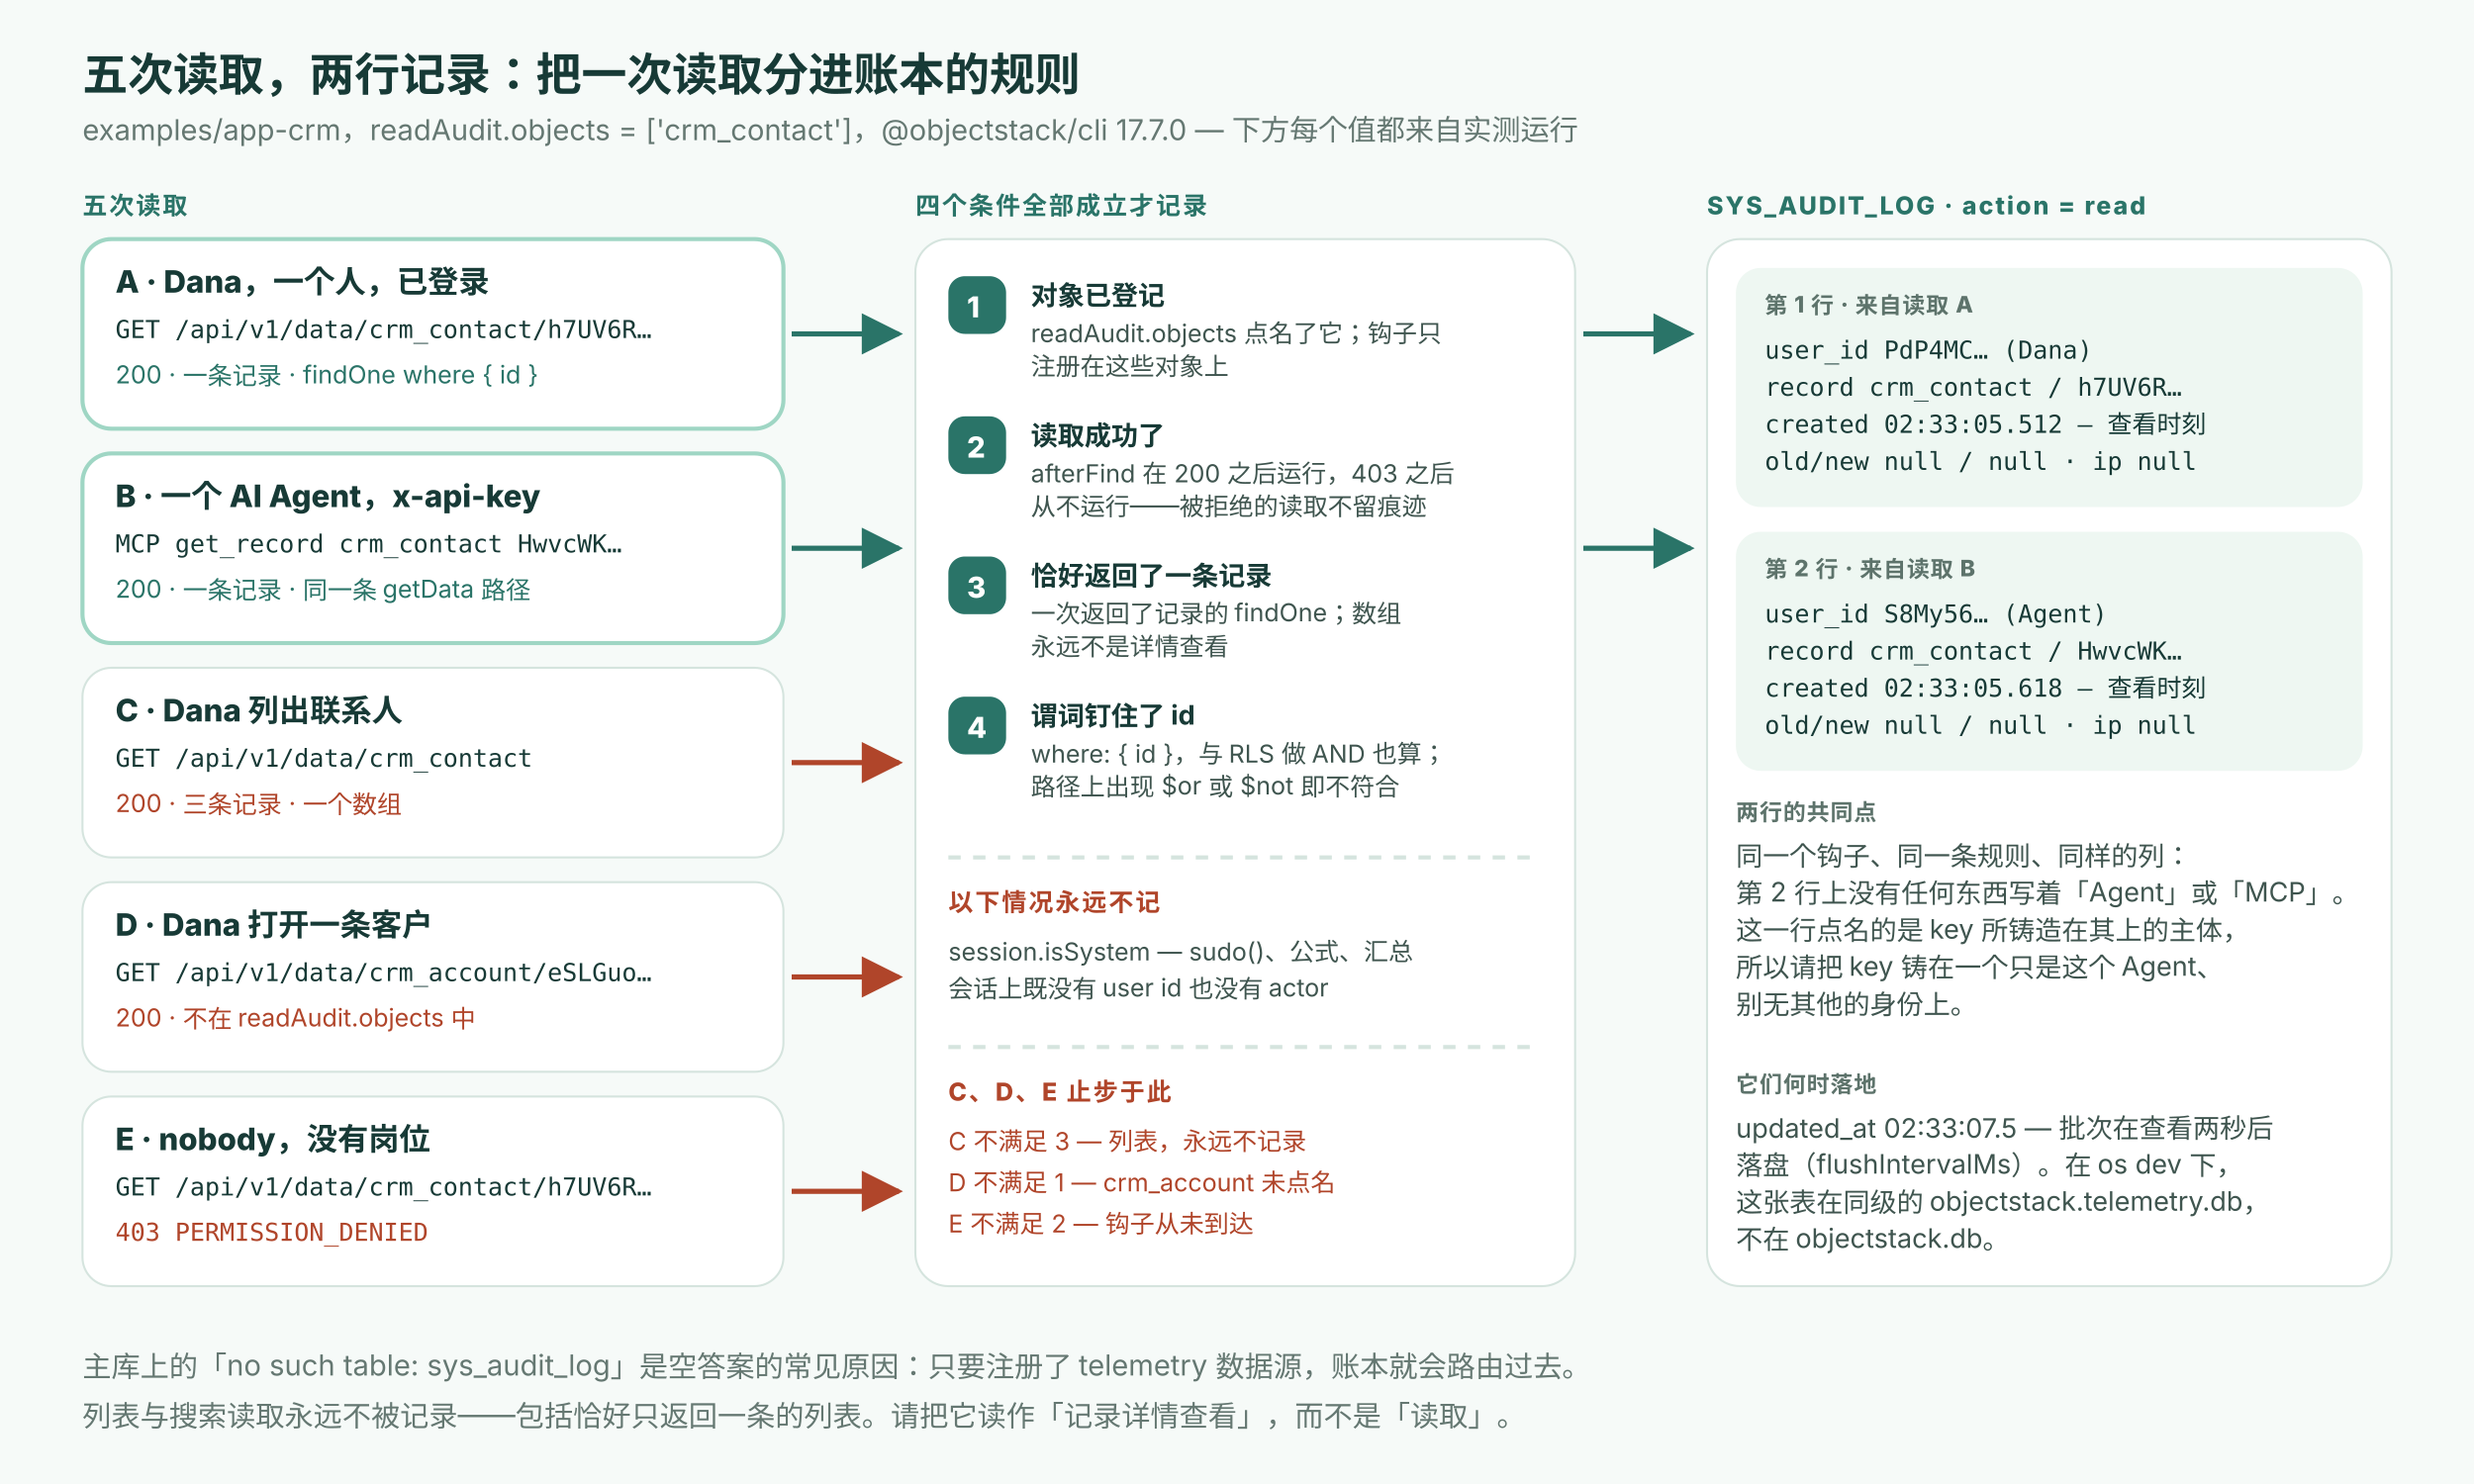
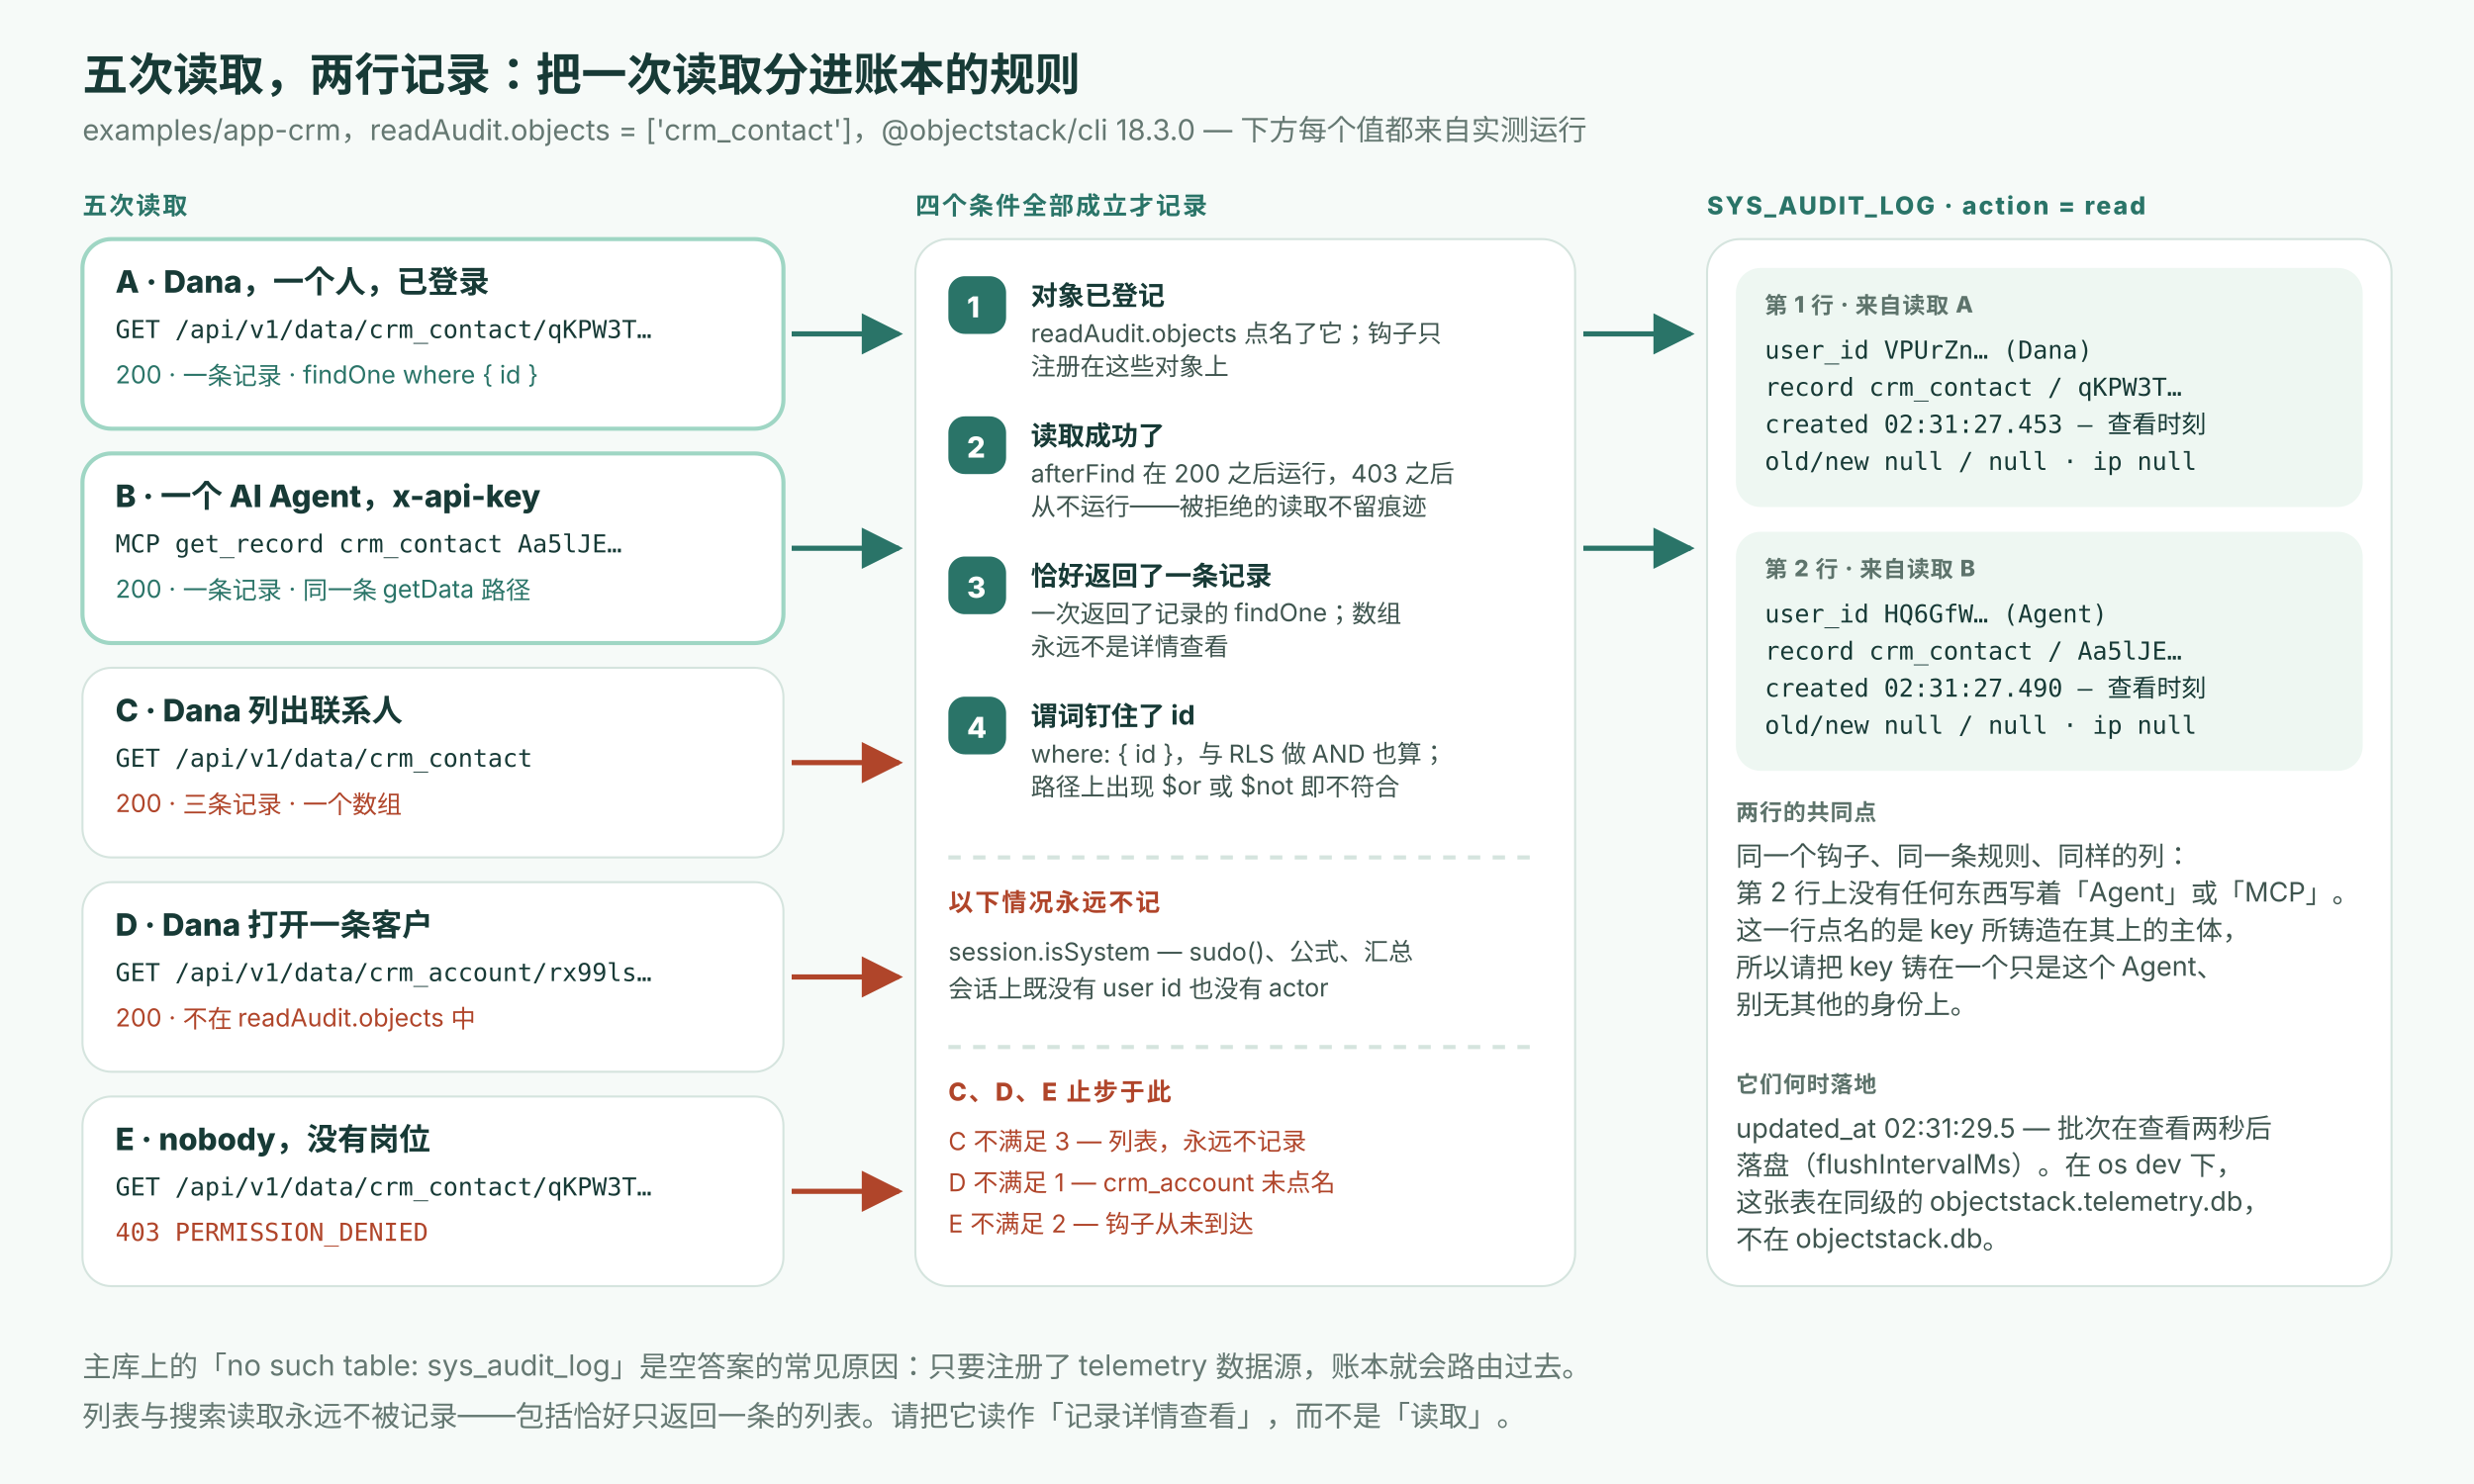
- <svg xmlns="http://www.w3.org/2000/svg" viewBox="0 0 1200 720" role="img" aria-label="ObjectStack 17.7.0 上的五次读取，以及其中哪些会落进 sys_audit_log。读取 A，一个人经 REST 按 id 取一条联系人；读取 B，一个 Agent 用 API key 经 MCP get_record 取一条，两者满足四个条件：对象在 readAudit.objects 中、读取成功、恰好物化一条记录、谓词钉住主键，各写一行 read。读取 C，联系人列表，不满足单条记录条件。读取 D，crm_account 的详情读取，不是登记对象。读取 E，被 403 拒绝的读取，从未到达 afterFind 钩子。系统读取与无主体的读取同样不写行。">
+ <svg xmlns="http://www.w3.org/2000/svg" viewBox="0 0 1200 720" role="img" aria-label="ObjectStack 18.3.0 上的五次读取，以及其中哪些会落进 sys_audit_log。读取 A，一个人经 REST 按 id 取一条联系人；读取 B，一个 Agent 用 API key 经 MCP get_record 取一条，两者满足四个条件：对象在 readAudit.objects 中、读取成功、恰好物化一条记录、谓词钉住主键，各写一行 read。读取 C，联系人列表，不满足单条记录条件。读取 D，crm_account 的详情读取，不是登记对象。读取 E，被 403 拒绝的读取，从未到达 afterFind 钩子。系统读取与无主体的读取同样不写行。">
  <defs>
    <marker id="arr" viewBox="0 0 10 10" refX="9" refY="5" markerWidth="8" markerHeight="8" orient="auto-start-reverse">
      <path d="M0 0L10 5L0 10z" fill="#2a7468" />
    </marker>
    <marker id="arrno" viewBox="0 0 10 10" refX="9" refY="5" markerWidth="8" markerHeight="8" orient="auto-start-reverse">
      <path d="M0 0L10 5L0 10z" fill="#b0452a" />
    </marker>
    <style>
      text{font-family:-apple-system,BlinkMacSystemFont,"Segoe UI","PingFang SC","Hiragino Sans GB","Microsoft YaHei",sans-serif;fill:#173a36}
      .h{font-size:22px;font-weight:800;fill:#173a36}
      .sub{font-size:14px;fill:#657872}
      .tag{font-size:12px;font-weight:780;letter-spacing:.08em;fill:#2a7468}
      .tagno{font-size:12px;font-weight:780;letter-spacing:.08em;fill:#b0452a}
      .card{font-size:15px;font-weight:760;fill:#173a36}
      .t{font-size:13px;fill:#3f554f}
      .m{font-family:ui-monospace,Menlo,monospace;font-size:12px;fill:#173a36}
      .ok{font-family:ui-monospace,Menlo,monospace;font-size:12px;fill:#2a7468}
      .no{font-family:ui-monospace,Menlo,monospace;font-size:12px;fill:#b0452a}
      .okz{font-size:12px;fill:#2a7468}
      .noz{font-size:12px;fill:#b0452a}
      .rule{font-size:13px;font-weight:720;fill:#173a36}
      .rules{font-size:12px;fill:#3f554f}
      .num{font-size:14px;font-weight:800;fill:#ffffff}
      .row{font-family:ui-monospace,Menlo,monospace;font-size:12px;fill:#173a36}
      .rowh{font-size:11px;font-weight:760;letter-spacing:.04em;fill:#5d736b}
    </style>
  </defs>
  <rect width="1200" height="720" fill="#f6faf8" />
  <text x="40" y="44" class="h">五次读取，两行记录：把一次读取分进账本的规则</text>
-   <text x="40" y="68" class="sub">examples/app-crm，readAudit.objects = ['crm_contact']，@objectstack/cli 17.7.0 — 下方每个值都来自实测运行</text>
+   <text x="40" y="68" class="sub">examples/app-crm，readAudit.objects = ['crm_contact']，@objectstack/cli 18.3.0 — 下方每个值都来自实测运行</text>
  <text x="40" y="104" class="tag">五次读取</text>
  <g transform="translate(40 116)">
    <rect width="340" height="92" rx="14" fill="#ffffff" stroke="#9fd6c4" stroke-width="2" />
    <text x="16" y="26" class="card">A · Dana，一个人，已登录</text>
-     <text x="16" y="48" class="m">GET /api/v1/data/crm_contact/h7UV6R…</text>
+     <text x="16" y="48" class="m">GET /api/v1/data/crm_contact/qKPW3T…</text>
    <text x="16" y="70" class="okz">200 · 一条记录 · findOne where { id }</text>
  </g>
  <g transform="translate(40 220)">
    <rect width="340" height="92" rx="14" fill="#ffffff" stroke="#9fd6c4" stroke-width="2" />
    <text x="16" y="26" class="card">B · 一个 AI Agent，x-api-key</text>
-     <text x="16" y="48" class="m">MCP get_record crm_contact HwvcWK…</text>
+     <text x="16" y="48" class="m">MCP get_record crm_contact Aa5lJE…</text>
    <text x="16" y="70" class="okz">200 · 一条记录 · 同一条 getData 路径</text>
  </g>
  <g transform="translate(40 324)">
    <rect width="340" height="92" rx="14" fill="#ffffff" stroke="#d5e4de" />
    <text x="16" y="26" class="card">C · Dana 列出联系人</text>
    <text x="16" y="48" class="m">GET /api/v1/data/crm_contact</text>
    <text x="16" y="70" class="noz">200 · 三条记录 · 一个数组</text>
  </g>
  <g transform="translate(40 428)">
    <rect width="340" height="92" rx="14" fill="#ffffff" stroke="#d5e4de" />
    <text x="16" y="26" class="card">D · Dana 打开一条客户</text>
-     <text x="16" y="48" class="m">GET /api/v1/data/crm_account/eSLGuo…</text>
+     <text x="16" y="48" class="m">GET /api/v1/data/crm_account/rx99ls…</text>
    <text x="16" y="70" class="noz">200 · 不在 readAudit.objects 中</text>
  </g>
  <g transform="translate(40 532)">
    <rect width="340" height="92" rx="14" fill="#ffffff" stroke="#d5e4de" />
    <text x="16" y="26" class="card">E · nobody，没有岗位</text>
-     <text x="16" y="48" class="m">GET /api/v1/data/crm_contact/h7UV6R…</text>
+     <text x="16" y="48" class="m">GET /api/v1/data/crm_contact/qKPW3T…</text>
    <text x="16" y="70" class="no">403 PERMISSION_DENIED</text>
  </g>
  <line x1="384" y1="162" x2="436" y2="162" stroke="#2a7468" stroke-width="2.5" marker-end="url(#arr)" />
  <line x1="384" y1="266" x2="436" y2="266" stroke="#2a7468" stroke-width="2.5" marker-end="url(#arr)" />
  <line x1="384" y1="370" x2="436" y2="370" stroke="#b0452a" stroke-width="2.5" marker-end="url(#arrno)" />
  <line x1="384" y1="474" x2="436" y2="474" stroke="#b0452a" stroke-width="2.5" marker-end="url(#arrno)" />
  <line x1="384" y1="578" x2="436" y2="578" stroke="#b0452a" stroke-width="2.5" marker-end="url(#arrno)" />
  <text x="444" y="104" class="tag">四个条件全部成立才记录</text>
  <g transform="translate(444 116)">
    <rect width="320" height="508" rx="16" fill="#ffffff" stroke="#d5e4de" />
    <g transform="translate(16 18)">
      <rect width="28" height="28" rx="8" fill="#2a7468" />
      <text x="9" y="20" class="num">1</text>
      <text x="40" y="14" class="rule">对象已登记</text>
      <text x="40" y="32" class="rules">readAudit.objects 点名了它；钩子只</text>
      <text x="40" y="48" class="rules">注册在这些对象上</text>
    </g>
    <g transform="translate(16 86)">
      <rect width="28" height="28" rx="8" fill="#2a7468" />
      <text x="9" y="20" class="num">2</text>
      <text x="40" y="14" class="rule">读取成功了</text>
      <text x="40" y="32" class="rules">afterFind 在 200 之后运行，403 之后</text>
      <text x="40" y="48" class="rules">从不运行——被拒绝的读取不留痕迹</text>
    </g>
    <g transform="translate(16 154)">
      <rect width="28" height="28" rx="8" fill="#2a7468" />
      <text x="9" y="20" class="num">3</text>
      <text x="40" y="14" class="rule">恰好返回了一条记录</text>
      <text x="40" y="32" class="rules">一次返回了记录的 findOne；数组</text>
      <text x="40" y="48" class="rules">永远不是详情查看</text>
    </g>
    <g transform="translate(16 222)">
      <rect width="28" height="28" rx="8" fill="#2a7468" />
      <text x="9" y="20" class="num">4</text>
      <text x="40" y="14" class="rule">谓词钉住了 id</text>
      <text x="40" y="32" class="rules">where: { id }，与 RLS 做 AND 也算；</text>
      <text x="40" y="48" class="rules">路径上出现 $or 或 $not 即不符合</text>
    </g>
    <line x1="16" y1="300" x2="304" y2="300" stroke="#d5e4de" stroke-width="2" stroke-dasharray="6 6" />
    <text x="16" y="326" class="tagno">以下情况永远不记</text>
    <text x="16" y="350" class="rules">session.isSystem — sudo()、公式、汇总</text>
    <text x="16" y="368" class="rules">会话上既没有 user id 也没有 actor</text>
    <line x1="16" y1="392" x2="304" y2="392" stroke="#d5e4de" stroke-width="2" stroke-dasharray="6 6" />
    <text x="16" y="418" class="tagno">C、D、E 止步于此</text>
    <text x="16" y="442" class="noz">C 不满足 3 — 列表，永远不记录</text>
    <text x="16" y="462" class="noz">D 不满足 1 — crm_account 未点名</text>
    <text x="16" y="482" class="noz">E 不满足 2 — 钩子从未到达</text>
  </g>
  <line x1="768" y1="162" x2="820" y2="162" stroke="#2a7468" stroke-width="2.5" marker-end="url(#arr)" />
  <line x1="768" y1="266" x2="820" y2="266" stroke="#2a7468" stroke-width="2.5" marker-end="url(#arr)" />
  <text x="828" y="104" class="tag">SYS_AUDIT_LOG · action = read</text>
  <g transform="translate(828 116)">
    <rect width="332" height="508" rx="16" fill="#ffffff" stroke="#d5e4de" />
    <g transform="translate(14 14)">
      <rect width="304" height="116" rx="12" fill="#eef7f2" />
      <text x="14" y="22" class="rowh">第 1 行 · 来自读取 A</text>
-       <text x="14" y="44" class="row">user_id   PdP4MC… (Dana)</text>
-       <text x="14" y="62" class="row">record    crm_contact / h7UV6R…</text>
-       <text x="14" y="80" class="row">created   02:33:05.512 — 查看时刻</text>
+       <text x="14" y="44" class="row">user_id   VPUrZn… (Dana)</text>
+       <text x="14" y="62" class="row">record    crm_contact / qKPW3T…</text>
+       <text x="14" y="80" class="row">created   02:31:27.453 — 查看时刻</text>
      <text x="14" y="98" class="row">old/new   null / null · ip null</text>
    </g>
    <g transform="translate(14 142)">
      <rect width="304" height="116" rx="12" fill="#eef7f2" />
      <text x="14" y="22" class="rowh">第 2 行 · 来自读取 B</text>
-       <text x="14" y="44" class="row">user_id   S8My56… (Agent)</text>
-       <text x="14" y="62" class="row">record    crm_contact / HwvcWK…</text>
-       <text x="14" y="80" class="row">created   02:33:05.618 — 查看时刻</text>
+       <text x="14" y="44" class="row">user_id   HQ6GfW… (Agent)</text>
+       <text x="14" y="62" class="row">record    crm_contact / Aa5lJE…</text>
+       <text x="14" y="80" class="row">created   02:31:27.490 — 查看时刻</text>
      <text x="14" y="98" class="row">old/new   null / null · ip null</text>
    </g>
    <text x="14" y="282" class="rowh">两行的共同点</text>
    <text x="14" y="304" class="t">同一个钩子、同一条规则、同样的列：</text>
    <text x="14" y="322" class="t">第 2 行上没有任何东西写着「Agent」或「MCP」。</text>
    <text x="14" y="340" class="t">这一行点名的是 key 所铸造在其上的主体，</text>
    <text x="14" y="358" class="t">所以请把 key 铸在一个只是这个 Agent、</text>
    <text x="14" y="376" class="t">别无其他的身份上。</text>
    <text x="14" y="414" class="rowh">它们何时落地</text>
-     <text x="14" y="436" class="t">updated_at 02:33:07.5 — 批次在查看两秒后</text>
+     <text x="14" y="436" class="t">updated_at 02:31:29.5 — 批次在查看两秒后</text>
    <text x="14" y="454" class="t">落盘（flushIntervalMs）。在 os dev 下，</text>
    <text x="14" y="472" class="t">这张表在同级的 objectstack.telemetry.db，</text>
    <text x="14" y="490" class="t">不在 objectstack.db。</text>
  </g>
  <text x="40" y="668" class="sub">主库上的「no such table: sys_audit_log」是空答案的常见原因：只要注册了 telemetry 数据源，账本就会路由过去。</text>
  <text x="40" y="692" class="sub">列表与搜索读取永远不被记录——包括恰好只返回一条的列表。请把它读作「记录详情查看」，而不是「读取」。</text>
</svg>
